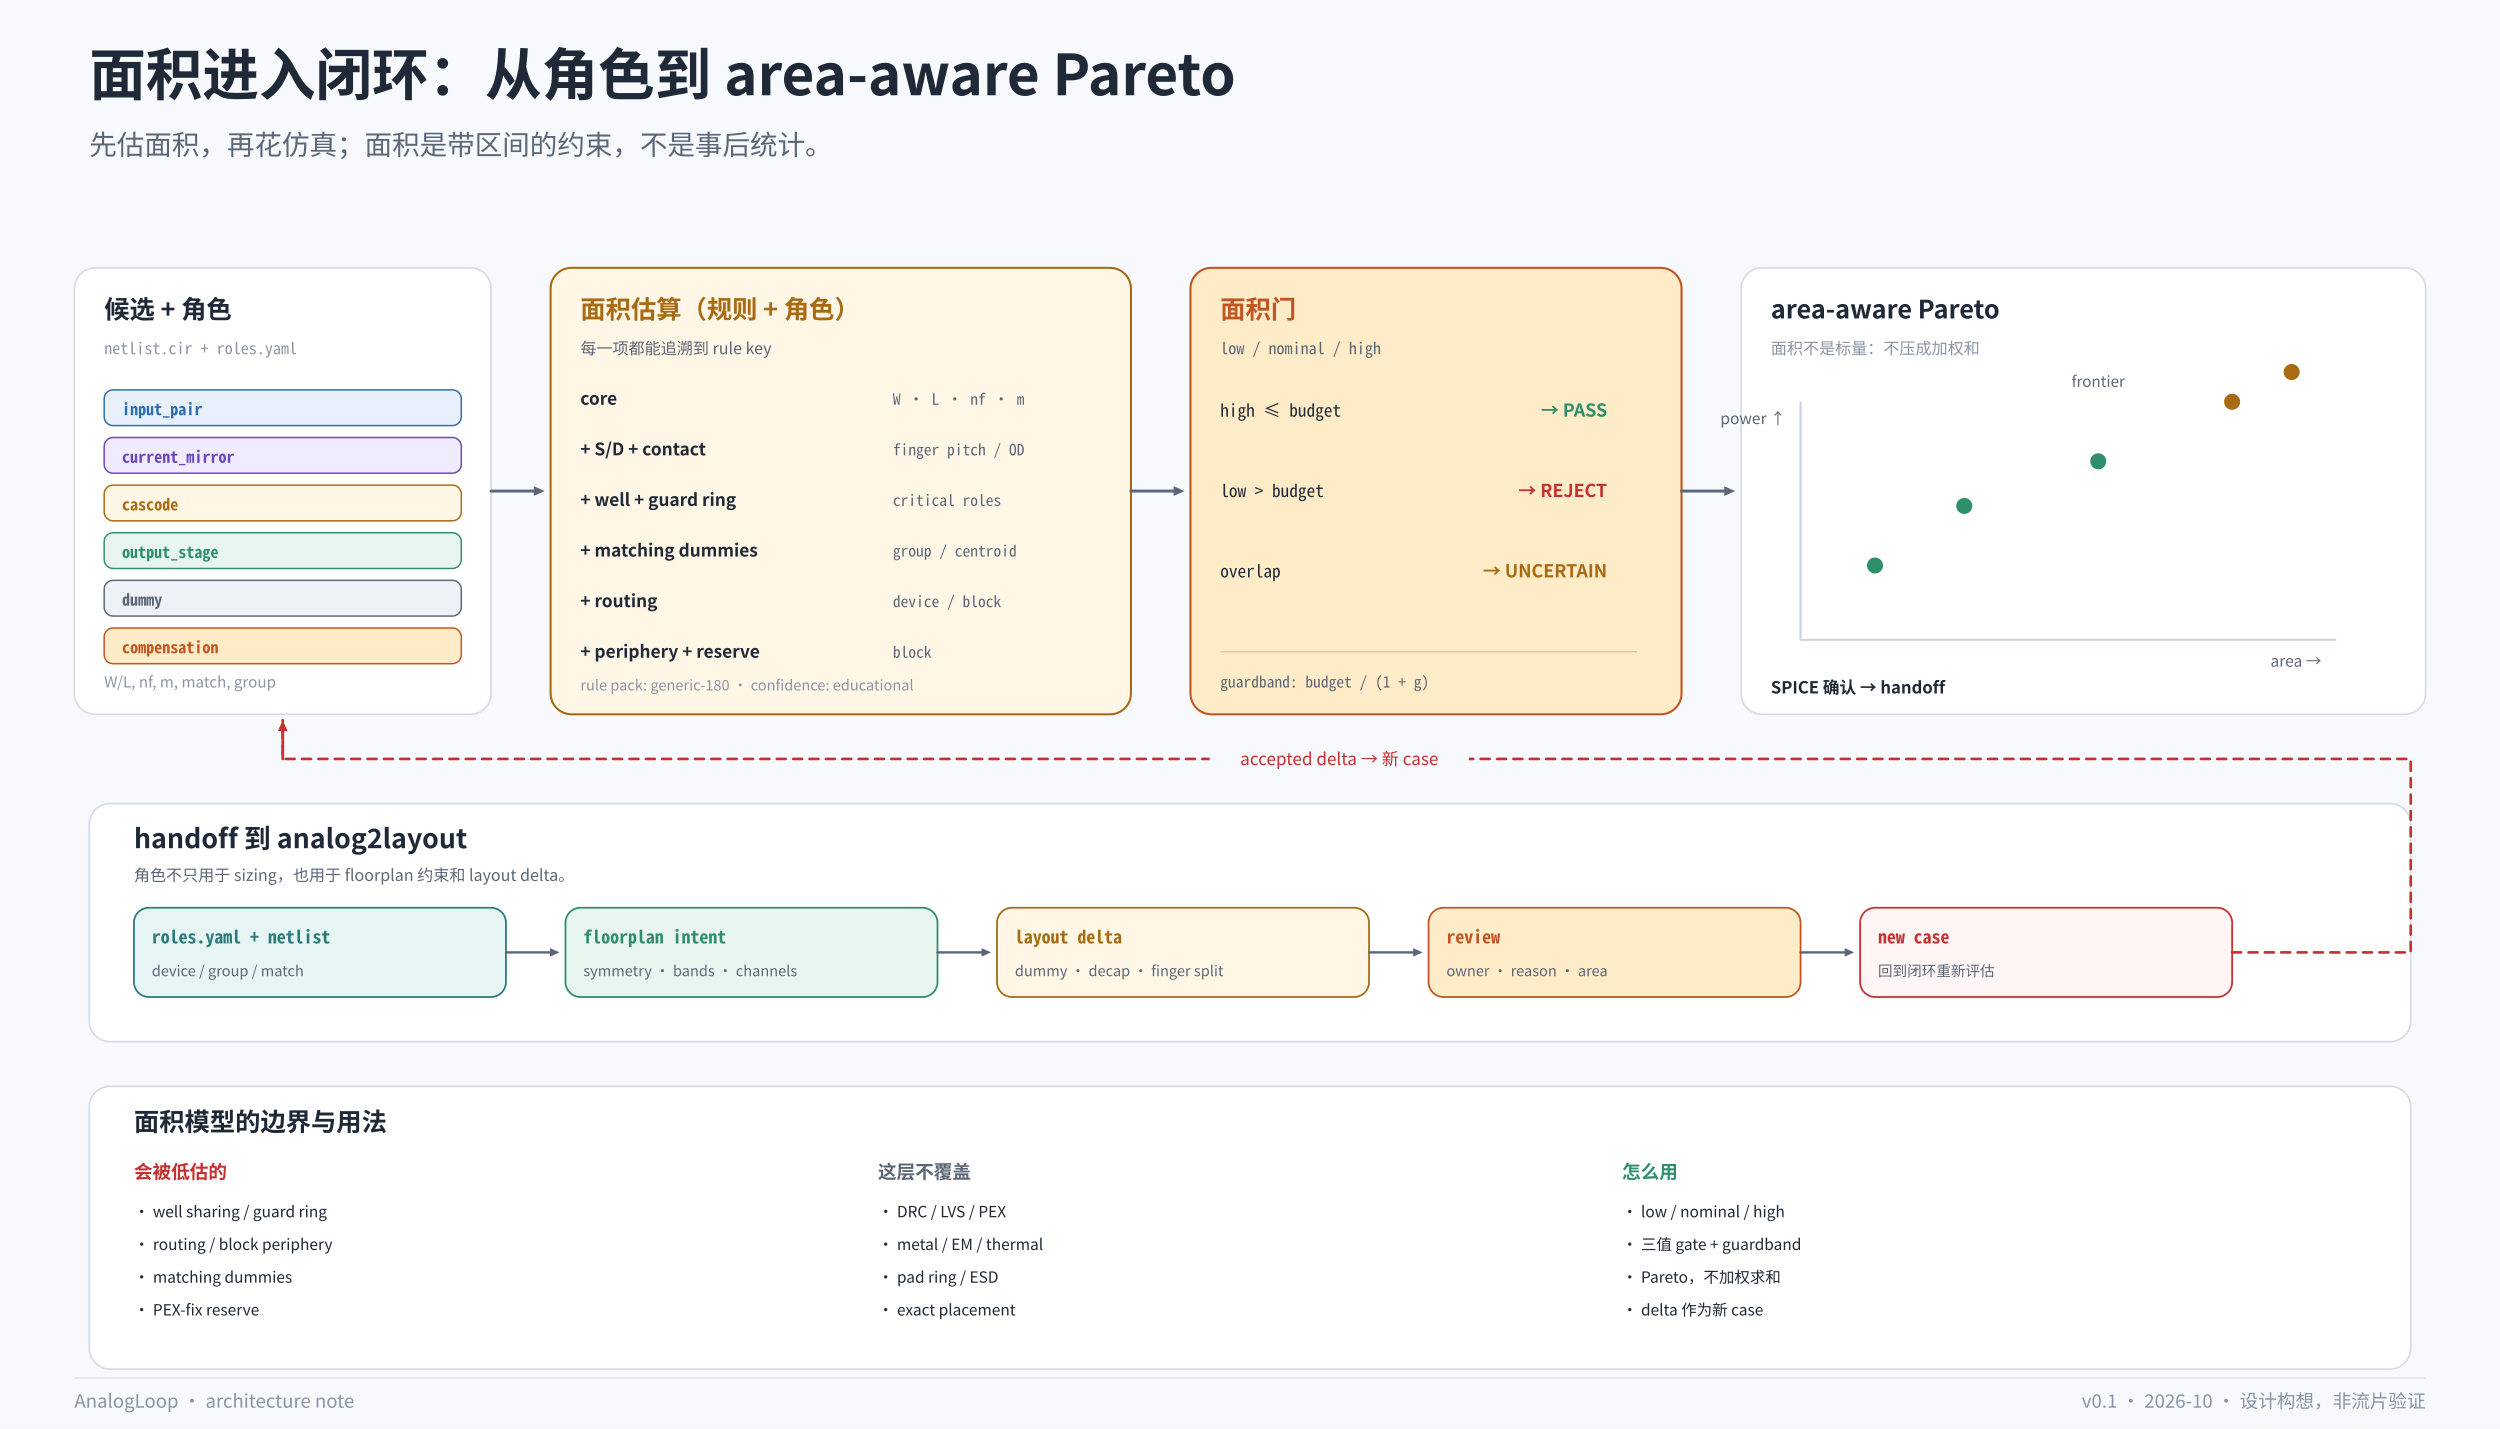
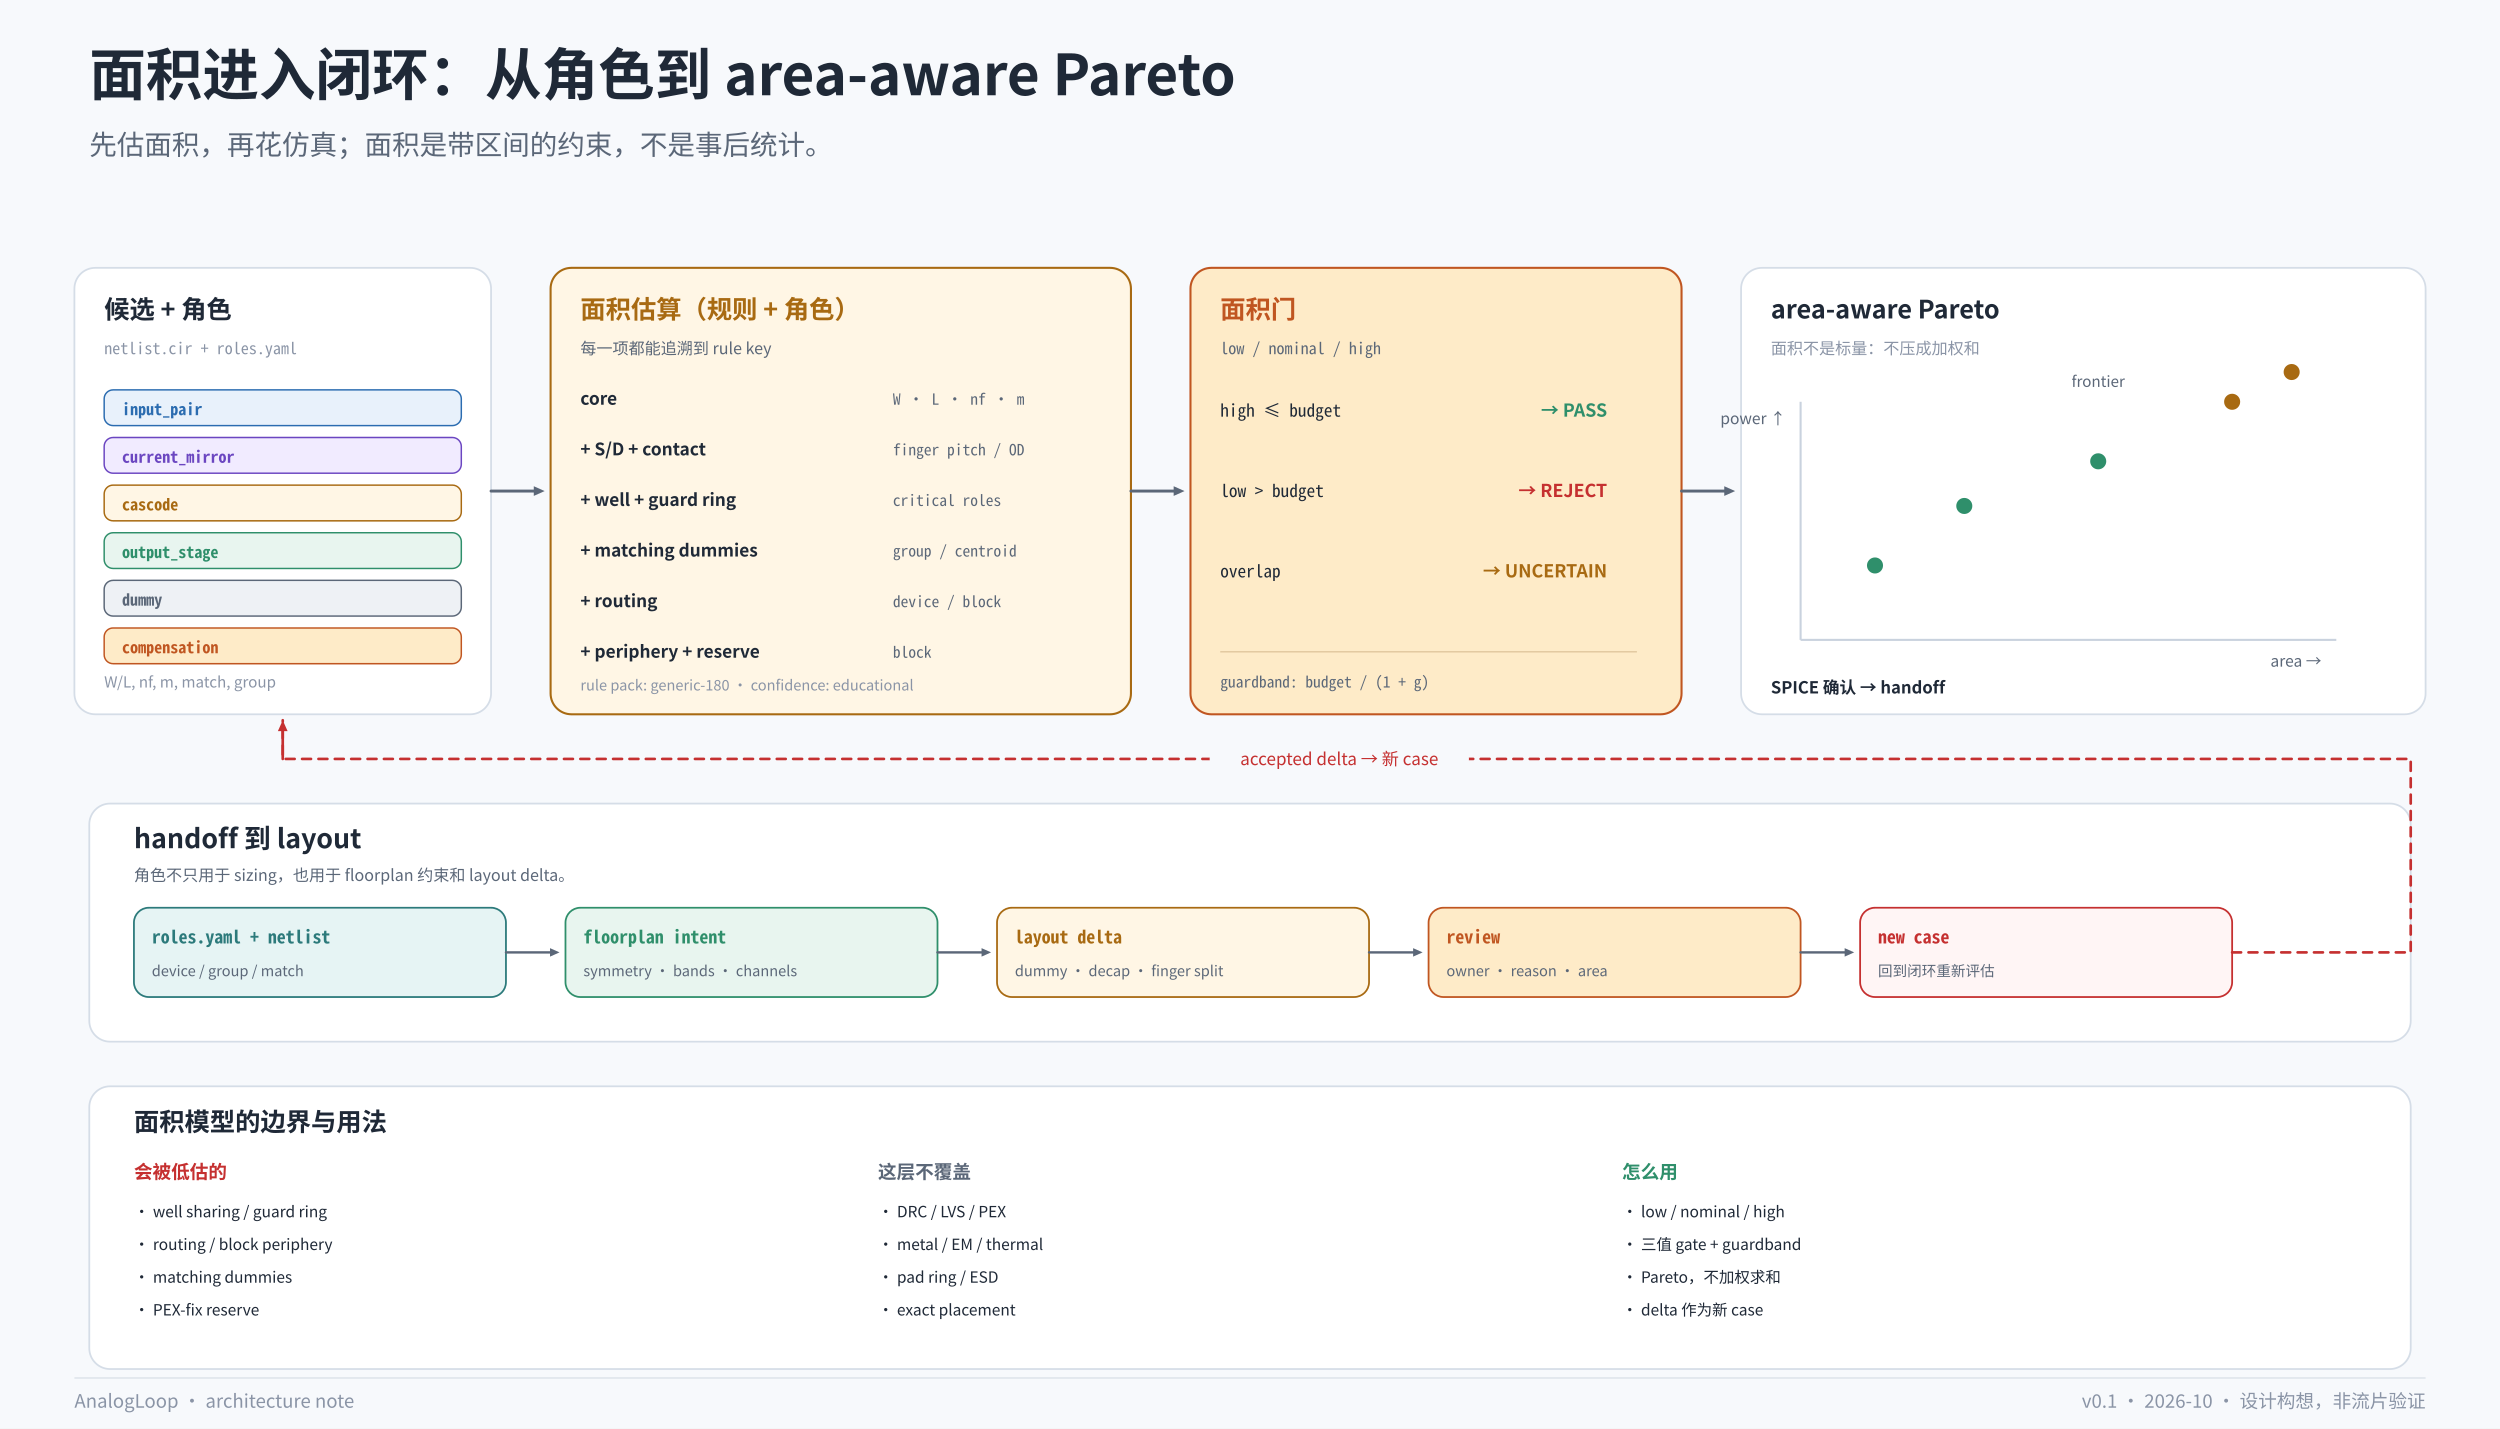
<svg xmlns="http://www.w3.org/2000/svg" width="1680" height="960" viewBox="0 0 1680 960" role="img">
  <rect width="1680" height="960" fill="#f7f9fc" />
  <text x="60" y="64" font-family="'Noto Sans CJK SC','Source Han Sans SC','WenQuanYi Zen Hei',sans-serif" font-size="38" font-weight="700" fill="#1f2937" text-anchor="start" opacity="1.0">面积进入闭环：从角色到 area-aware Pareto</text>
  <text x="60" y="104" font-family="'Noto Sans CJK SC','Source Han Sans SC','WenQuanYi Zen Hei',sans-serif" font-size="18.5" font-weight="400" fill="#5b6778" text-anchor="start" opacity="1.0">先估面积，再花仿真；面积是带区间的约束，不是事后统计。</text>
  <rect x="50" y="180" width="280" height="300" rx="14" fill="#ffffff" stroke="#d5dde7" stroke-width="1.2" opacity="1.0" />
  <text x="70" y="214" font-family="'Noto Sans CJK SC','Source Han Sans SC','WenQuanYi Zen Hei',sans-serif" font-size="17" font-weight="700" fill="#1f2937" text-anchor="start" opacity="1.0">候选 + 角色</text>
  <text x="70" y="238" font-family="'Noto Sans Mono CJK SC','DejaVu Sans Mono',monospace" font-size="10.8" font-weight="400" fill="#8a94a6" text-anchor="start" opacity="1.0">netlist.cir + roles.yaml</text>
  <rect x="70" y="262" width="240" height="24" rx="6" fill="#e8f1fb" stroke="#2b6cb0" stroke-width="1.0" opacity="1.0" />
  <text x="82" y="279" font-family="'Noto Sans Mono CJK SC','DejaVu Sans Mono',monospace" font-size="10.8" font-weight="600" fill="#2b6cb0" text-anchor="start" opacity="1.0">input_pair</text>
  <rect x="70" y="294" width="240" height="24" rx="6" fill="#f1ebff" stroke="#6b46c1" stroke-width="1.0" opacity="1.0" />
  <text x="82" y="311" font-family="'Noto Sans Mono CJK SC','DejaVu Sans Mono',monospace" font-size="10.8" font-weight="600" fill="#6b46c1" text-anchor="start" opacity="1.0">current_mirror</text>
  <rect x="70" y="326" width="240" height="24" rx="6" fill="#fff6e5" stroke="#a86a12" stroke-width="1.0" opacity="1.0" />
  <text x="82" y="343" font-family="'Noto Sans Mono CJK SC','DejaVu Sans Mono',monospace" font-size="10.8" font-weight="600" fill="#a86a12" text-anchor="start" opacity="1.0">cascode</text>
  <rect x="70" y="358" width="240" height="24" rx="6" fill="#e8f5ef" stroke="#2f8f6b" stroke-width="1.0" opacity="1.0" />
  <text x="82" y="375" font-family="'Noto Sans Mono CJK SC','DejaVu Sans Mono',monospace" font-size="10.8" font-weight="600" fill="#2f8f6b" text-anchor="start" opacity="1.0">output_stage</text>
  <rect x="70" y="390" width="240" height="24" rx="6" fill="#eef1f5" stroke="#5b6778" stroke-width="1.0" opacity="1.0" />
  <text x="82" y="407" font-family="'Noto Sans Mono CJK SC','DejaVu Sans Mono',monospace" font-size="10.8" font-weight="600" fill="#5b6778" text-anchor="start" opacity="1.0">dummy</text>
  <rect x="70" y="422" width="240" height="24" rx="6" fill="#feebc8" stroke="#c05621" stroke-width="1.0" opacity="1.0" />
  <text x="82" y="439" font-family="'Noto Sans Mono CJK SC','DejaVu Sans Mono',monospace" font-size="10.8" font-weight="600" fill="#c05621" text-anchor="start" opacity="1.0">compensation</text>
  <text x="70" y="462" font-family="'Noto Sans CJK SC','Source Han Sans SC','WenQuanYi Zen Hei',sans-serif" font-size="10.2" font-weight="400" fill="#8a94a6" text-anchor="start" opacity="1.0">W/L, nf, m, match, group</text>
  <rect x="370" y="180" width="390" height="300" rx="14" fill="#fff6e5" stroke="#a86a12" stroke-width="1.4" opacity="1.0" />
  <text x="390" y="214" font-family="'Noto Sans CJK SC','Source Han Sans SC','WenQuanYi Zen Hei',sans-serif" font-size="17" font-weight="700" fill="#a86a12" text-anchor="start" opacity="1.0">面积估算（规则 + 角色）</text>
  <text x="390" y="238" font-family="'Noto Sans CJK SC','Source Han Sans SC','WenQuanYi Zen Hei',sans-serif" font-size="10.8" font-weight="400" fill="#5b6778" text-anchor="start" opacity="1.0">每一项都能追溯到 rule key</text>
  <text x="390" y="272" font-family="'Noto Sans CJK SC','Source Han Sans SC','WenQuanYi Zen Hei',sans-serif" font-size="11.6" font-weight="600" fill="#1f2937" text-anchor="start" opacity="1.0">core</text>
  <text x="600" y="272" font-family="'Noto Sans Mono CJK SC','DejaVu Sans Mono',monospace" font-size="10.4" font-weight="400" fill="#5b6778" text-anchor="start" opacity="1.0">W · L · nf · m</text>
  <text x="390" y="306" font-family="'Noto Sans CJK SC','Source Han Sans SC','WenQuanYi Zen Hei',sans-serif" font-size="11.6" font-weight="600" fill="#1f2937" text-anchor="start" opacity="1.0">+ S/D + contact</text>
  <text x="600" y="306" font-family="'Noto Sans Mono CJK SC','DejaVu Sans Mono',monospace" font-size="10.4" font-weight="400" fill="#5b6778" text-anchor="start" opacity="1.0">finger pitch / OD</text>
  <text x="390" y="340" font-family="'Noto Sans CJK SC','Source Han Sans SC','WenQuanYi Zen Hei',sans-serif" font-size="11.6" font-weight="600" fill="#1f2937" text-anchor="start" opacity="1.0">+ well + guard ring</text>
  <text x="600" y="340" font-family="'Noto Sans Mono CJK SC','DejaVu Sans Mono',monospace" font-size="10.4" font-weight="400" fill="#5b6778" text-anchor="start" opacity="1.0">critical roles</text>
  <text x="390" y="374" font-family="'Noto Sans CJK SC','Source Han Sans SC','WenQuanYi Zen Hei',sans-serif" font-size="11.6" font-weight="600" fill="#1f2937" text-anchor="start" opacity="1.0">+ matching dummies</text>
  <text x="600" y="374" font-family="'Noto Sans Mono CJK SC','DejaVu Sans Mono',monospace" font-size="10.4" font-weight="400" fill="#5b6778" text-anchor="start" opacity="1.0">group / centroid</text>
  <text x="390" y="408" font-family="'Noto Sans CJK SC','Source Han Sans SC','WenQuanYi Zen Hei',sans-serif" font-size="11.6" font-weight="600" fill="#1f2937" text-anchor="start" opacity="1.0">+ routing</text>
  <text x="600" y="408" font-family="'Noto Sans Mono CJK SC','DejaVu Sans Mono',monospace" font-size="10.4" font-weight="400" fill="#5b6778" text-anchor="start" opacity="1.0">device / block</text>
  <text x="390" y="442" font-family="'Noto Sans CJK SC','Source Han Sans SC','WenQuanYi Zen Hei',sans-serif" font-size="11.6" font-weight="600" fill="#1f2937" text-anchor="start" opacity="1.0">+ periphery + reserve</text>
  <text x="600" y="442" font-family="'Noto Sans Mono CJK SC','DejaVu Sans Mono',monospace" font-size="10.4" font-weight="400" fill="#5b6778" text-anchor="start" opacity="1.0">block</text>
  <text x="390" y="464" font-family="'Noto Sans CJK SC','Source Han Sans SC','WenQuanYi Zen Hei',sans-serif" font-size="9.8" font-weight="400" fill="#8a94a6" text-anchor="start" opacity="1.0">rule pack: generic-180 · confidence: educational</text>
  <rect x="800" y="180" width="330" height="300" rx="14" fill="#feebc8" stroke="#c05621" stroke-width="1.4" opacity="1.0" />
  <text x="820" y="214" font-family="'Noto Sans CJK SC','Source Han Sans SC','WenQuanYi Zen Hei',sans-serif" font-size="17" font-weight="700" fill="#c05621" text-anchor="start" opacity="1.0">面积门</text>
  <text x="820" y="238" font-family="'Noto Sans Mono CJK SC','DejaVu Sans Mono',monospace" font-size="10.8" font-weight="400" fill="#5b6778" text-anchor="start" opacity="1.0">low / nominal / high</text>
  <text x="820" y="280" font-family="'Noto Sans Mono CJK SC','DejaVu Sans Mono',monospace" font-size="11.6" font-weight="400" fill="#1f2937" text-anchor="start" opacity="1.0">high ≤ budget</text>
  <text x="1080" y="280" font-family="'Noto Sans CJK SC','Source Han Sans SC','WenQuanYi Zen Hei',sans-serif" font-size="12.0" font-weight="700" fill="#2f8f6b" text-anchor="end" opacity="1.0">→ PASS</text>
  <text x="820" y="334" font-family="'Noto Sans Mono CJK SC','DejaVu Sans Mono',monospace" font-size="11.6" font-weight="400" fill="#1f2937" text-anchor="start" opacity="1.0">low &gt; budget</text>
  <text x="1080" y="334" font-family="'Noto Sans CJK SC','Source Han Sans SC','WenQuanYi Zen Hei',sans-serif" font-size="12.0" font-weight="700" fill="#c53030" text-anchor="end" opacity="1.0">→ REJECT</text>
  <text x="820" y="388" font-family="'Noto Sans Mono CJK SC','DejaVu Sans Mono',monospace" font-size="11.6" font-weight="400" fill="#1f2937" text-anchor="start" opacity="1.0">overlap</text>
  <text x="1080" y="388" font-family="'Noto Sans CJK SC','Source Han Sans SC','WenQuanYi Zen Hei',sans-serif" font-size="12.0" font-weight="700" fill="#a86a12" text-anchor="end" opacity="1.0">→ UNCERTAIN</text>
  <line x1="820" y1="438" x2="1100" y2="438" stroke="#e2c9a0" stroke-width="1" />
  <text x="820" y="462" font-family="'Noto Sans Mono CJK SC','DejaVu Sans Mono',monospace" font-size="10.4" font-weight="400" fill="#5b6778" text-anchor="start" opacity="1.0">guardband: budget / (1 + g)</text>
  <rect x="1170" y="180" width="460" height="300" rx="14" fill="#ffffff" stroke="#d5dde7" stroke-width="1.2" opacity="1.0" />
  <text x="1190" y="214" font-family="'Noto Sans CJK SC','Source Han Sans SC','WenQuanYi Zen Hei',sans-serif" font-size="17" font-weight="700" fill="#1f2937" text-anchor="start" opacity="1.0">area-aware Pareto</text>
  <text x="1190" y="238" font-family="'Noto Sans CJK SC','Source Han Sans SC','WenQuanYi Zen Hei',sans-serif" font-size="10.8" font-weight="400" fill="#8a94a6" text-anchor="start" opacity="1.0">面积不是标量：不压成加权和</text>
  <line x1="1210" y1="430" x2="1570" y2="430" stroke="#c9d2de" stroke-width="1.4" />
  <line x1="1210" y1="430" x2="1210" y2="270" stroke="#c9d2de" stroke-width="1.4" />
  <text x="1560" y="448" font-family="'Noto Sans CJK SC','Source Han Sans SC','WenQuanYi Zen Hei',sans-serif" font-size="10.5" font-weight="400" fill="#5b6778" text-anchor="end" opacity="1.0">area →</text>
  <text x="1200" y="285" font-family="'Noto Sans CJK SC','Source Han Sans SC','WenQuanYi Zen Hei',sans-serif" font-size="10.5" font-weight="400" fill="#5b6778" text-anchor="end" opacity="1.0">power ↑</text>
  <circle cx="1260" cy="380" r="6" fill="#2f8f6b" stroke="#ffffff" stroke-width="1.2" />
  <circle cx="1320" cy="340" r="6" fill="#2f8f6b" stroke="#ffffff" stroke-width="1.2" />
  <circle cx="1410" cy="310" r="6" fill="#2f8f6b" stroke="#ffffff" stroke-width="1.2" />
  <circle cx="1500" cy="270" r="6" fill="#a86a12" stroke="#ffffff" stroke-width="1.2" />
  <circle cx="1540" cy="250" r="6" fill="#a86a12" stroke="#ffffff" stroke-width="1.2" />
  <text x="1410" y="260" font-family="'Noto Sans CJK SC','Source Han Sans SC','WenQuanYi Zen Hei',sans-serif" font-size="10.2" font-weight="400" fill="#5b6778" text-anchor="middle" opacity="1.0">frontier</text>
  <text x="1190" y="466" font-family="'Noto Sans CJK SC','Source Han Sans SC','WenQuanYi Zen Hei',sans-serif" font-size="11.2" font-weight="600" fill="#1f2937" text-anchor="start" opacity="1.0">SPICE 确认 → handoff</text>
  <line x1="330" y1="330" x2="359.20" y2="330.00" stroke="#5b6778" stroke-width="2.0" stroke-linecap="round" />
  <polygon points="366.00,330.00 358.70,326.74 358.70,333.26" fill="#5b6778" />
  <line x1="760" y1="330" x2="789.20" y2="330.00" stroke="#5b6778" stroke-width="2.0" stroke-linecap="round" />
  <polygon points="796.00,330.00 788.70,326.74 788.70,333.26" fill="#5b6778" />
  <line x1="1130" y1="330" x2="1159.20" y2="330.00" stroke="#5b6778" stroke-width="2.0" stroke-linecap="round" />
  <polygon points="1166.00,330.00 1158.70,326.74 1158.70,333.26" fill="#5b6778" />
  <rect x="60" y="540" width="1560" height="160" rx="14" fill="#ffffff" stroke="#d5dde7" stroke-width="1.2" opacity="1.0" />
-   <text x="90" y="570" font-family="'Noto Sans CJK SC','Source Han Sans SC','WenQuanYi Zen Hei',sans-serif" font-size="18" font-weight="700" fill="#1f2937" text-anchor="start" opacity="1.0">handoff 到 analog2layout</text>
+   <text x="90" y="570" font-family="'Noto Sans CJK SC','Source Han Sans SC','WenQuanYi Zen Hei',sans-serif" font-size="18" font-weight="700" fill="#1f2937" text-anchor="start" opacity="1.0">handoff 到 layout</text>
  <text x="90" y="592" font-family="'Noto Sans CJK SC','Source Han Sans SC','WenQuanYi Zen Hei',sans-serif" font-size="10.8" font-weight="400" fill="#5b6778" text-anchor="start" opacity="1.0">角色不只用于 sizing，也用于 floorplan 约束和 layout delta。</text>
  <rect x="90" y="610" width="250" height="60" rx="10" fill="#e6f4f4" stroke="#2c7a7b" stroke-width="1.2" opacity="1.0" />
  <text x="102" y="634" font-family="'Noto Sans Mono CJK SC','DejaVu Sans Mono',monospace" font-size="12.0" font-weight="700" fill="#2c7a7b" text-anchor="start" opacity="1.0">roles.yaml + netlist</text>
  <text x="102" y="656" font-family="'Noto Sans CJK SC','Source Han Sans SC','WenQuanYi Zen Hei',sans-serif" font-size="9.8" font-weight="400" fill="#5b6778" text-anchor="start" opacity="1.0">device / group / match</text>
  <line x1="340" y1="640" x2="370.05" y2="640.00" stroke="#5b6778" stroke-width="1.6" stroke-linecap="round" />
  <polygon points="376.00,640.00 369.61,637.15 369.61,642.85" fill="#5b6778" />
  <rect x="380" y="610" width="250" height="60" rx="10" fill="#e8f5ef" stroke="#2f8f6b" stroke-width="1.2" opacity="1.0" />
  <text x="392" y="634" font-family="'Noto Sans Mono CJK SC','DejaVu Sans Mono',monospace" font-size="12.0" font-weight="700" fill="#2f8f6b" text-anchor="start" opacity="1.0">floorplan intent</text>
  <text x="392" y="656" font-family="'Noto Sans CJK SC','Source Han Sans SC','WenQuanYi Zen Hei',sans-serif" font-size="9.8" font-weight="400" fill="#5b6778" text-anchor="start" opacity="1.0">symmetry · bands · channels</text>
  <line x1="630" y1="640" x2="660.05" y2="640.00" stroke="#5b6778" stroke-width="1.6" stroke-linecap="round" />
  <polygon points="666.00,640.00 659.61,637.15 659.61,642.85" fill="#5b6778" />
  <rect x="670" y="610" width="250" height="60" rx="10" fill="#fff6e5" stroke="#a86a12" stroke-width="1.2" opacity="1.0" />
  <text x="682" y="634" font-family="'Noto Sans Mono CJK SC','DejaVu Sans Mono',monospace" font-size="12.0" font-weight="700" fill="#a86a12" text-anchor="start" opacity="1.0">layout delta</text>
  <text x="682" y="656" font-family="'Noto Sans CJK SC','Source Han Sans SC','WenQuanYi Zen Hei',sans-serif" font-size="9.8" font-weight="400" fill="#5b6778" text-anchor="start" opacity="1.0">dummy · decap · finger split</text>
  <line x1="920" y1="640" x2="950.05" y2="640.00" stroke="#5b6778" stroke-width="1.6" stroke-linecap="round" />
  <polygon points="956.00,640.00 949.61,637.15 949.61,642.85" fill="#5b6778" />
  <rect x="960" y="610" width="250" height="60" rx="10" fill="#feebc8" stroke="#c05621" stroke-width="1.2" opacity="1.0" />
  <text x="972" y="634" font-family="'Noto Sans Mono CJK SC','DejaVu Sans Mono',monospace" font-size="12.0" font-weight="700" fill="#c05621" text-anchor="start" opacity="1.0">review</text>
  <text x="972" y="656" font-family="'Noto Sans CJK SC','Source Han Sans SC','WenQuanYi Zen Hei',sans-serif" font-size="9.8" font-weight="400" fill="#5b6778" text-anchor="start" opacity="1.0">owner · reason · area</text>
  <line x1="1210" y1="640" x2="1240.05" y2="640.00" stroke="#5b6778" stroke-width="1.6" stroke-linecap="round" />
  <polygon points="1246.00,640.00 1239.61,637.15 1239.61,642.85" fill="#5b6778" />
  <rect x="1250" y="610" width="250" height="60" rx="10" fill="#fff5f5" stroke="#c53030" stroke-width="1.2" opacity="1.0" />
  <text x="1262" y="634" font-family="'Noto Sans Mono CJK SC','DejaVu Sans Mono',monospace" font-size="12.0" font-weight="700" fill="#c53030" text-anchor="start" opacity="1.0">new case</text>
  <text x="1262" y="656" font-family="'Noto Sans CJK SC','Source Han Sans SC','WenQuanYi Zen Hei',sans-serif" font-size="9.8" font-weight="400" fill="#5b6778" text-anchor="start" opacity="1.0">回到闭环重新评估</text>
  <path d="M 1500,640 L 1620,640 L 1620,510 L 190,510 L 190,484" fill="none" stroke="#c53030" stroke-width="1.8" stroke-linejoin="round" stroke-linecap="round" stroke-dasharray="6 5" />
  <line x1="190" y1="510" x2="190.00" y2="490.80" stroke="#c53030" stroke-width="1.8" stroke-linecap="round" />
  <polygon points="190.00,484.00 186.74,491.30 193.26,491.30" fill="#c53030" />
  <rect x="812.88" y="499.25" width="174.24" height="21.5" rx="10.75" fill="#f7f9fc" stroke="none" stroke-width="0" opacity="1.0" />
  <text x="900" y="514.14" font-family="'Noto Sans CJK SC','Source Han Sans SC','WenQuanYi Zen Hei',sans-serif" font-size="11.5" font-weight="500" fill="#c53030" text-anchor="middle" opacity="1.0">accepted delta → 新 case</text>
  <rect x="60" y="730" width="1560" height="190" rx="14" fill="#ffffff" stroke="#d5dde7" stroke-width="1.2" opacity="1.0" />
  <text x="90" y="760" font-family="'Noto Sans CJK SC','Source Han Sans SC','WenQuanYi Zen Hei',sans-serif" font-size="17" font-weight="700" fill="#1f2937" text-anchor="start" opacity="1.0">面积模型的边界与用法</text>
  <text x="90" y="792" font-family="'Noto Sans CJK SC','Source Han Sans SC','WenQuanYi Zen Hei',sans-serif" font-size="12.5" font-weight="700" fill="#c53030" text-anchor="start" opacity="1.0">会被低估的</text>
  <text x="90" y="818" font-family="'Noto Sans CJK SC','Source Han Sans SC','WenQuanYi Zen Hei',sans-serif" font-size="10.4" font-weight="400" fill="#1f2937" text-anchor="start" opacity="1.0">· well sharing / guard ring</text>
  <text x="90" y="840" font-family="'Noto Sans CJK SC','Source Han Sans SC','WenQuanYi Zen Hei',sans-serif" font-size="10.4" font-weight="400" fill="#1f2937" text-anchor="start" opacity="1.0">· routing / block periphery</text>
  <text x="90" y="862" font-family="'Noto Sans CJK SC','Source Han Sans SC','WenQuanYi Zen Hei',sans-serif" font-size="10.4" font-weight="400" fill="#1f2937" text-anchor="start" opacity="1.0">· matching dummies</text>
  <text x="90" y="884" font-family="'Noto Sans CJK SC','Source Han Sans SC','WenQuanYi Zen Hei',sans-serif" font-size="10.4" font-weight="400" fill="#1f2937" text-anchor="start" opacity="1.0">· PEX-fix reserve</text>
  <text x="590" y="792" font-family="'Noto Sans CJK SC','Source Han Sans SC','WenQuanYi Zen Hei',sans-serif" font-size="12.5" font-weight="700" fill="#5b6778" text-anchor="start" opacity="1.0">这层不覆盖</text>
  <text x="590" y="818" font-family="'Noto Sans CJK SC','Source Han Sans SC','WenQuanYi Zen Hei',sans-serif" font-size="10.4" font-weight="400" fill="#1f2937" text-anchor="start" opacity="1.0">· DRC / LVS / PEX</text>
  <text x="590" y="840" font-family="'Noto Sans CJK SC','Source Han Sans SC','WenQuanYi Zen Hei',sans-serif" font-size="10.4" font-weight="400" fill="#1f2937" text-anchor="start" opacity="1.0">· metal / EM / thermal</text>
  <text x="590" y="862" font-family="'Noto Sans CJK SC','Source Han Sans SC','WenQuanYi Zen Hei',sans-serif" font-size="10.4" font-weight="400" fill="#1f2937" text-anchor="start" opacity="1.0">· pad ring / ESD</text>
  <text x="590" y="884" font-family="'Noto Sans CJK SC','Source Han Sans SC','WenQuanYi Zen Hei',sans-serif" font-size="10.4" font-weight="400" fill="#1f2937" text-anchor="start" opacity="1.0">· exact placement</text>
  <text x="1090" y="792" font-family="'Noto Sans CJK SC','Source Han Sans SC','WenQuanYi Zen Hei',sans-serif" font-size="12.5" font-weight="700" fill="#2f8f6b" text-anchor="start" opacity="1.0">怎么用</text>
  <text x="1090" y="818" font-family="'Noto Sans CJK SC','Source Han Sans SC','WenQuanYi Zen Hei',sans-serif" font-size="10.4" font-weight="400" fill="#1f2937" text-anchor="start" opacity="1.0">· low / nominal / high</text>
  <text x="1090" y="840" font-family="'Noto Sans CJK SC','Source Han Sans SC','WenQuanYi Zen Hei',sans-serif" font-size="10.4" font-weight="400" fill="#1f2937" text-anchor="start" opacity="1.0">· 三值 gate + guardband</text>
  <text x="1090" y="862" font-family="'Noto Sans CJK SC','Source Han Sans SC','WenQuanYi Zen Hei',sans-serif" font-size="10.4" font-weight="400" fill="#1f2937" text-anchor="start" opacity="1.0">· Pareto，不加权求和</text>
  <text x="1090" y="884" font-family="'Noto Sans CJK SC','Source Han Sans SC','WenQuanYi Zen Hei',sans-serif" font-size="10.4" font-weight="400" fill="#1f2937" text-anchor="start" opacity="1.0">· delta 作为新 case</text>
  <line x1="50" y1="926" x2="1630" y2="926" stroke="#dde3ea" stroke-width="1" />
  <text x="50" y="946" font-family="'Noto Sans CJK SC','Source Han Sans SC','WenQuanYi Zen Hei',sans-serif" font-size="12.5" font-weight="400" fill="#8a94a6" text-anchor="start" opacity="1.0">AnalogLoop · architecture note</text>
  <text x="1630" y="946" font-family="'Noto Sans CJK SC','Source Han Sans SC','WenQuanYi Zen Hei',sans-serif" font-size="12.5" font-weight="400" fill="#8a94a6" text-anchor="end" opacity="1.0">v0.1 · 2026-10 · 设计构想，非流片验证</text>
</svg>
